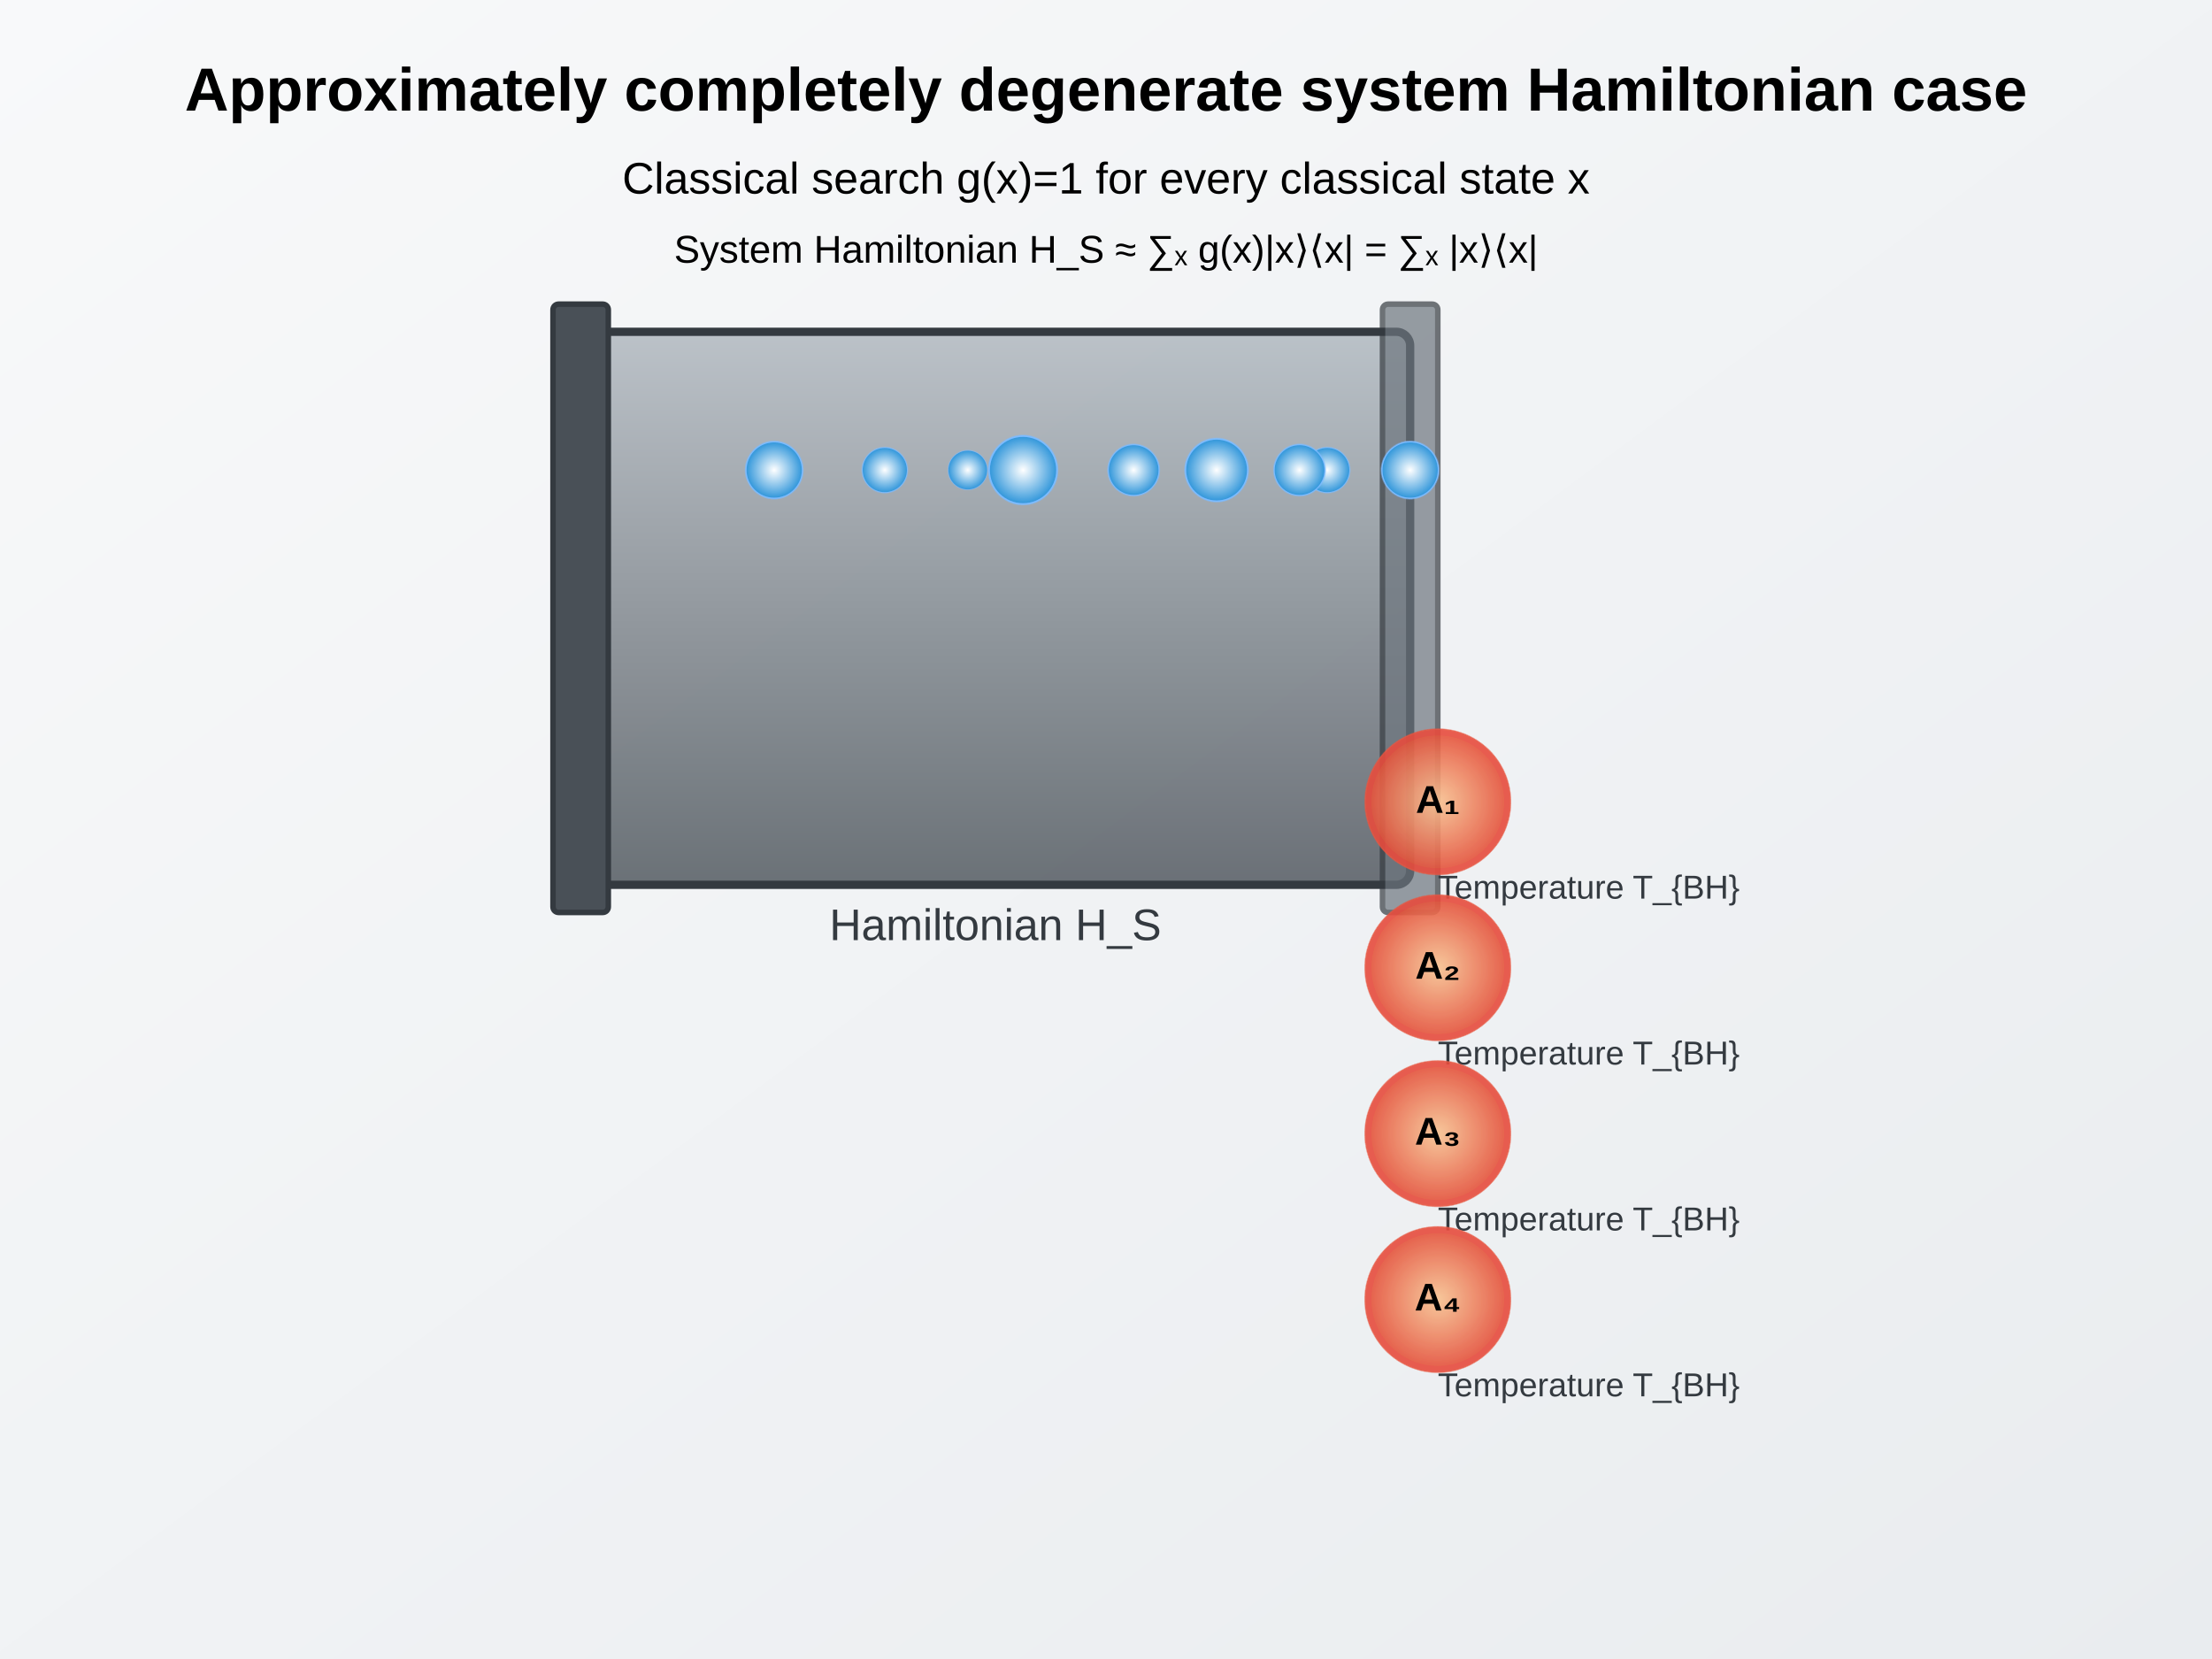
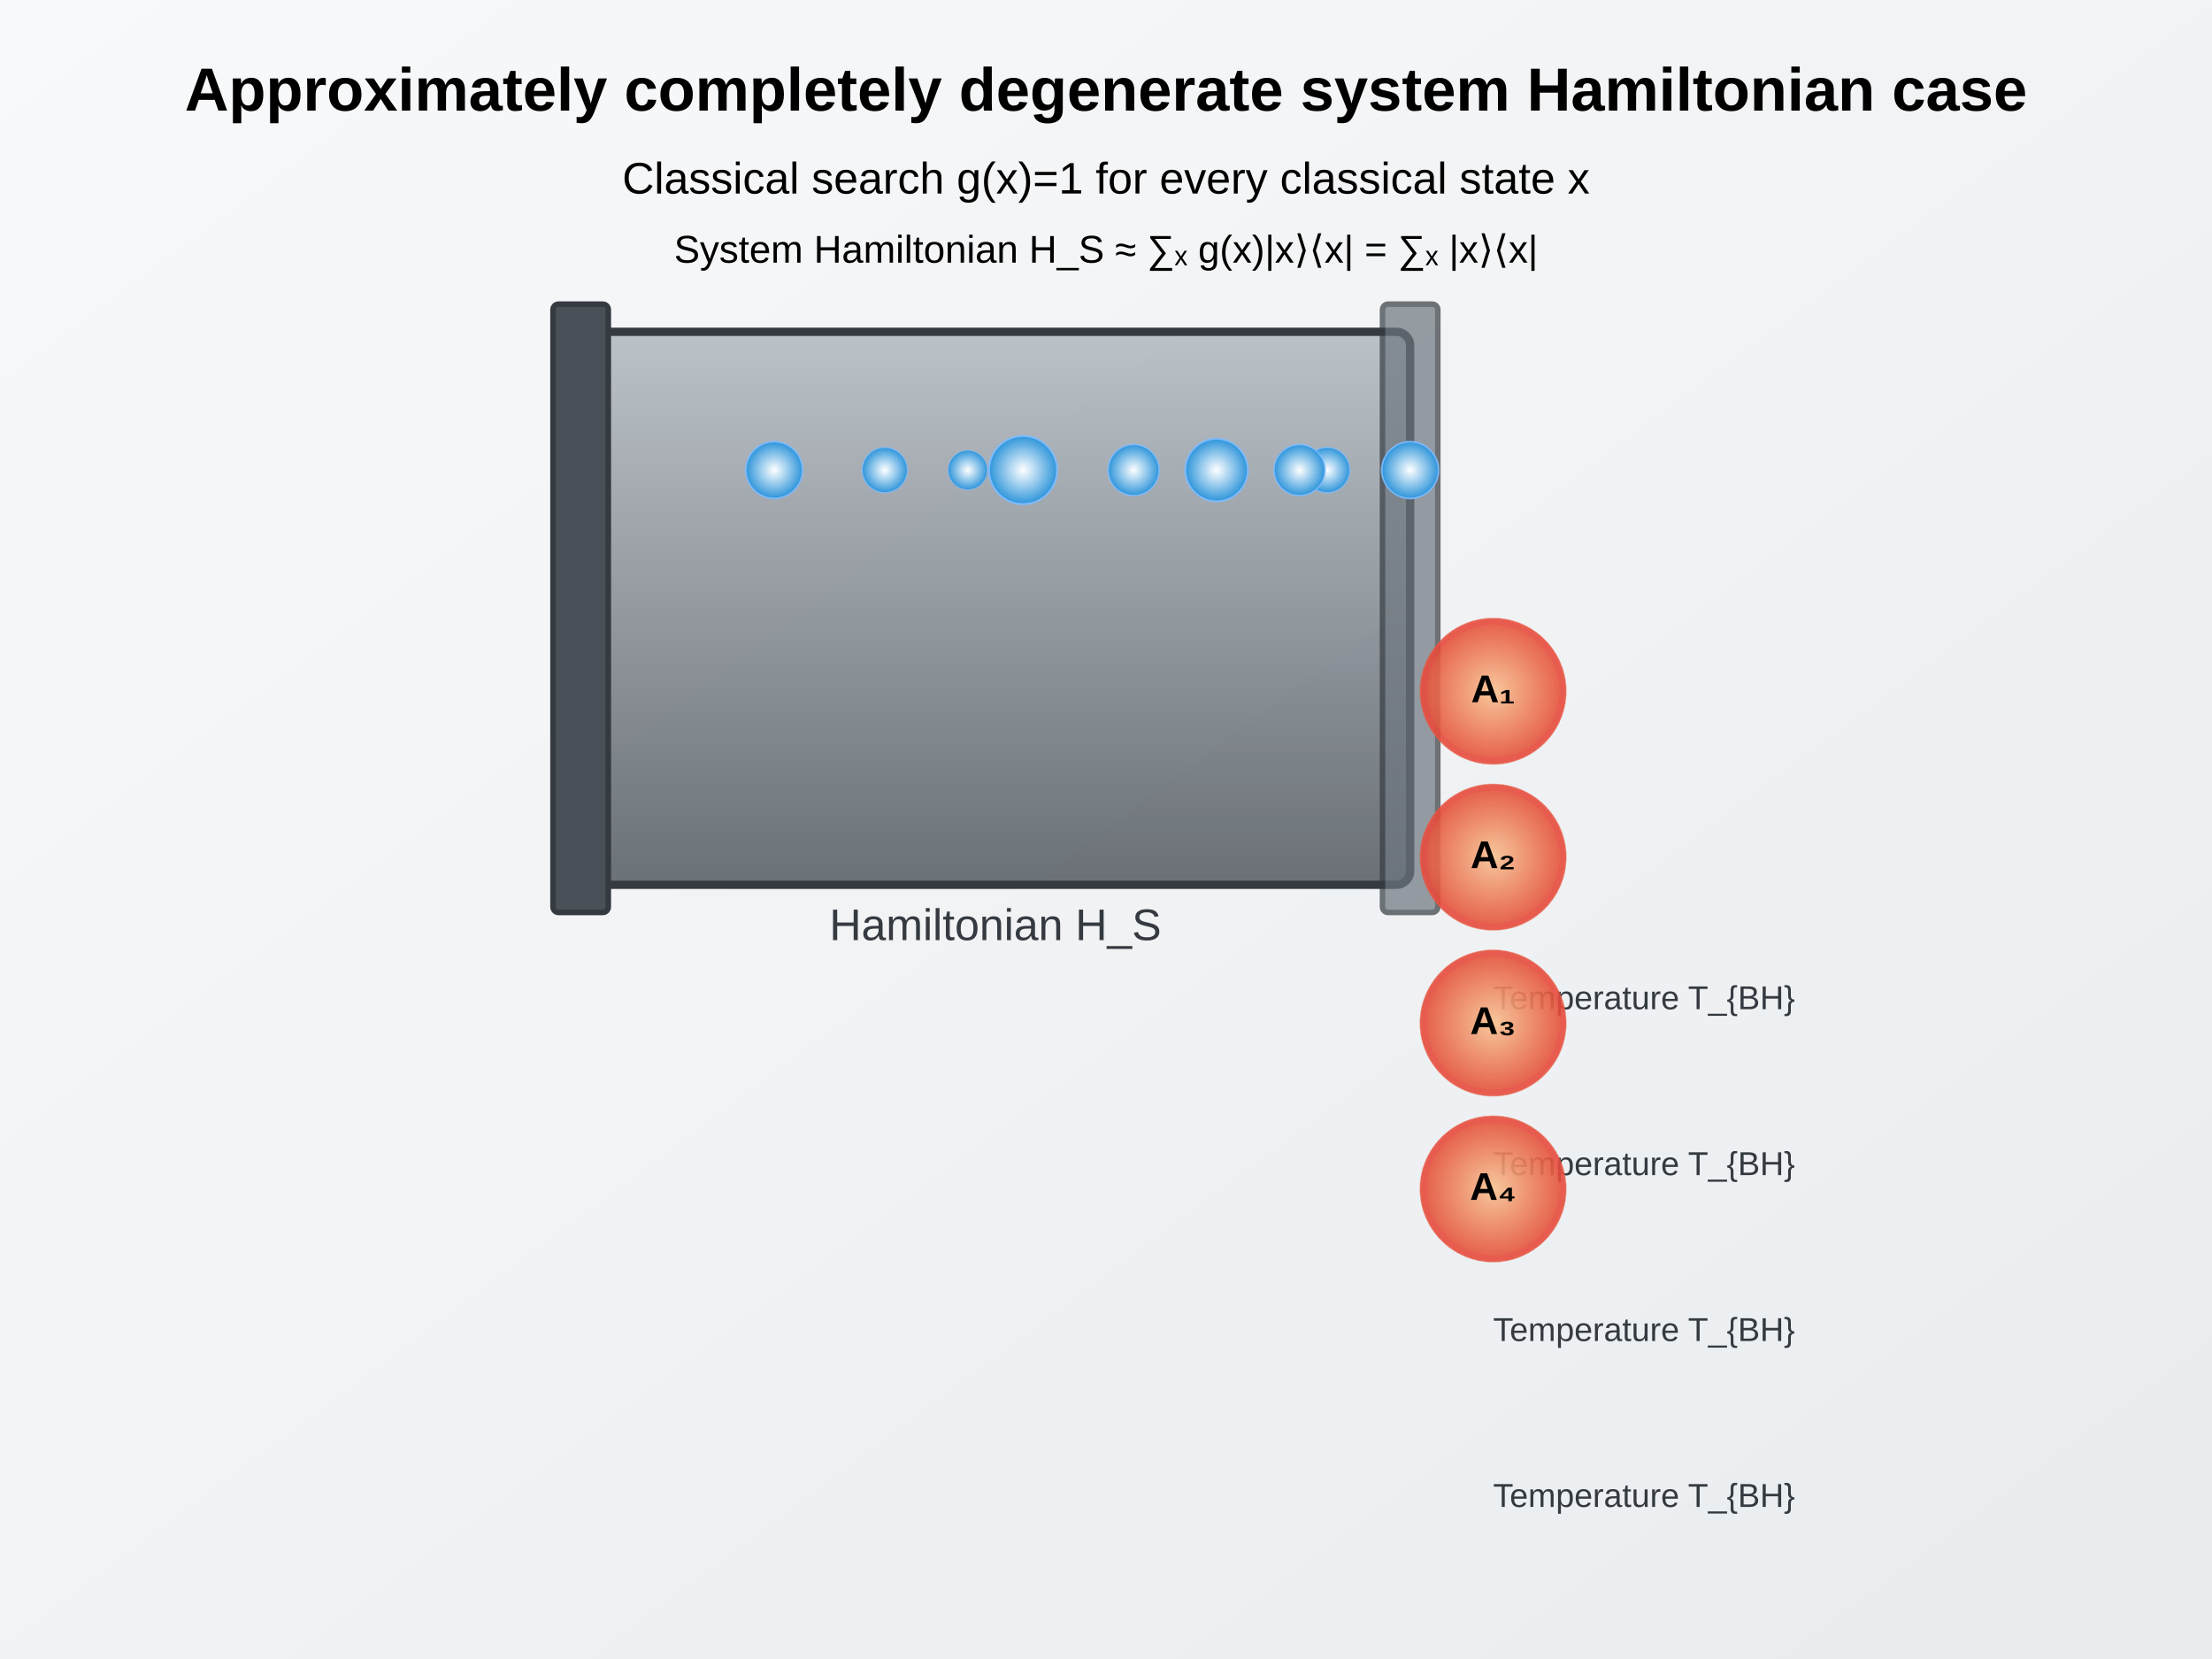
<svg xmlns="http://www.w3.org/2000/svg" viewBox="0 0 800 600">
  <defs>
    <linearGradient id="bg_grad" x1="0%" y1="0%" x2="100%" y2="100%">
      <stop offset="0%" style="stop-color:#f8f9fa;stop-opacity:1" />
      <stop offset="100%" style="stop-color:#e9ecef;stop-opacity:1" />
    </linearGradient>
    <linearGradient id="cavity_grad" x1="0%" y1="0%" x2="0%" y2="100%">
      <stop offset="0%" style="stop-color:#adb5bd;stop-opacity:0.8" />
      <stop offset="100%" style="stop-color:#495057;stop-opacity:0.8" />
    </linearGradient>
    <radialGradient id="atom_grad" cx="50%" cy="50%" r="50%" fx="50%" fy="50%">
      <stop offset="0%" style="stop-color:#f8c291;stop-opacity:1" />
      <stop offset="100%" style="stop-color:#e55039;stop-opacity:1" />
    </radialGradient>
    <radialGradient id="photon_grad" cx="50%" cy="50%" r="50%" fx="50%" fy="50%">
      <stop offset="0%" style="stop-color:#ffffff;stop-opacity:1" />
      <stop offset="100%" style="stop-color:#3498db;stop-opacity:1" />
    </radialGradient>
    <filter id="atom_glow" x="-50%" y="-50%" width="200%" height="200%">
      <feGaussianBlur in="SourceGraphic" stdDeviation="3" result="blur" />
      <feColorMatrix in="blur" type="matrix" values="1 0 0 0 0  0 1 0 0 0  0 0 1 0 0  0 0 0 18 -7" result="glow" />
      <feBlend in="SourceGraphic" in2="glow" mode="normal" />
    </filter>
    <filter id="photon_glow" x="-50%" y="-50%" width="200%" height="200%">
      <feGaussianBlur in="SourceGraphic" stdDeviation="4" result="blur" />
      <feColorMatrix in="blur" type="matrix" values="0 0 0 0 0.2  0 0 0 0 0.5  0 0 1 0 1  0 0 0 20 -7" result="glow" />
      <feBlend in="SourceGraphic" in2="glow" mode="normal" />
    </filter>
  </defs>
  <rect width="800" height="600" fill="url(#bg_grad)" />
  <text x="400" y="40" font-family="Arial" font-size="22" text-anchor="middle" font-weight="bold">
    Approximately completely degenerate system Hamiltonian case
  </text>
  <text x="400" y="70" font-family="Arial" font-size="16" text-anchor="middle">
    Classical search g(x)=1 for every classical state x
  </text>
  <text x="400" y="95" font-family="Arial" font-size="14" text-anchor="middle">
    System Hamiltonian H_S ≈ ∑ₓ g(x)|x⟩⟨x| = ∑ₓ |x⟩⟨x|
  </text>
  <g transform="translate(250, 170)">
    <rect x="-40" y="-50" width="300" height="200" rx="5" ry="5" fill="url(#cavity_grad)" stroke="#343a40" stroke-width="3" />
    <rect x="-50" y="-60" width="20" height="220" rx="2" ry="2" fill="#495057" stroke="#343a40" stroke-width="2" />
    <rect x="250" y="-60" width="20" height="220" rx="2" ry="2" fill="#6c757d" stroke="#343a40" stroke-width="2" opacity="0.7" />
    <circle cx="30" cy="0" r="10" fill="url(#photon_grad)" filter="url(#photon_glow)" />
    <circle cx="70" cy="0" r="8" fill="url(#photon_grad)" filter="url(#photon_glow)" />
    <circle cx="120" cy="0" r="12" fill="url(#photon_grad)" filter="url(#photon_glow)" />
    <circle cx="160" cy="0" r="9" fill="url(#photon_grad)" filter="url(#photon_glow)" />
    <circle cx="190" cy="0" r="11" fill="url(#photon_grad)" filter="url(#photon_glow)" />
    <circle cx="230" cy="0" r="8" fill="url(#photon_grad)" filter="url(#photon_glow)" />
    <circle cx="260" cy="0" r="10" fill="url(#photon_grad)" filter="url(#photon_glow)" />
    <circle cx="100" cy="0" r="7" fill="url(#photon_grad)" filter="url(#photon_glow)" />
    <circle cx="220" cy="0" r="9" fill="url(#photon_grad)" filter="url(#photon_glow)" />
    <text x="110" y="170" font-family="Arial" font-size="16" text-anchor="middle" fill="#343a40">Hamiltonian H_S</text>
  </g>
  <g transform="translate(430, 310)">
-     <circle cx="90" cy="-20" r="25" fill="url(#atom_grad)" stroke="#e74c3c" stroke-width="2" filter="url(#atom_glow)" opacity="0.9" />
-     <text x="90" y="-20" font-family="Arial" font-size="14" text-anchor="middle" dominant-baseline="middle" font-weight="bold">A₁</text>
-     <text x="90" y="15" font-family="Arial" font-size="12" text-anchor="start" fill="#343a40">Temperature T_{BH}</text>
+     <circle cx="110" cy="-60" r="25" fill="url(#atom_grad)" stroke="#e74c3c" stroke-width="2" filter="url(#atom_glow)" opacity="0.9" />
+     <text x="110" y="-60" font-family="Arial" font-size="14" text-anchor="middle" dominant-baseline="middle" font-weight="bold">A₁</text>
+     <text x="110" y="55" font-family="Arial" font-size="12" text-anchor="start" fill="#343a40">Temperature T_{BH}</text>
  </g>
  <g transform="translate(430, 370)">
-     <circle cx="90" cy="-20" r="25" fill="url(#atom_grad)" stroke="#e74c3c" stroke-width="2" filter="url(#atom_glow)" opacity="0.9" />
-     <text x="90" y="-20" font-family="Arial" font-size="14" text-anchor="middle" dominant-baseline="middle" font-weight="bold">A₂</text>
-     <text x="90" y="15" font-family="Arial" font-size="12" text-anchor="start" fill="#343a40">Temperature T_{BH}</text>
+     <circle cx="110" cy="-60" r="25" fill="url(#atom_grad)" stroke="#e74c3c" stroke-width="2" filter="url(#atom_glow)" opacity="0.9" />
+     <text x="110" y="-60" font-family="Arial" font-size="14" text-anchor="middle" dominant-baseline="middle" font-weight="bold">A₂</text>
+     <text x="110" y="55" font-family="Arial" font-size="12" text-anchor="start" fill="#343a40">Temperature T_{BH}</text>
  </g>
  <g transform="translate(430, 430)">
-     <circle cx="90" cy="-20" r="25" fill="url(#atom_grad)" stroke="#e74c3c" stroke-width="2" filter="url(#atom_glow)" opacity="0.9" />
-     <text x="90" y="-20" font-family="Arial" font-size="14" text-anchor="middle" dominant-baseline="middle" font-weight="bold">A₃</text>
-     <text x="90" y="15" font-family="Arial" font-size="12" text-anchor="start" fill="#343a40">Temperature T_{BH}</text>
+     <circle cx="110" cy="-60" r="25" fill="url(#atom_grad)" stroke="#e74c3c" stroke-width="2" filter="url(#atom_glow)" opacity="0.9" />
+     <text x="110" y="-60" font-family="Arial" font-size="14" text-anchor="middle" dominant-baseline="middle" font-weight="bold">A₃</text>
+     <text x="110" y="55" font-family="Arial" font-size="12" text-anchor="start" fill="#343a40">Temperature T_{BH}</text>
  </g>
  <g transform="translate(430, 490)">
-     <circle cx="90" cy="-20" r="25" fill="url(#atom_grad)" stroke="#e74c3c" stroke-width="2" filter="url(#atom_glow)" opacity="0.9" />
-     <text x="90" y="-20" font-family="Arial" font-size="14" text-anchor="middle" dominant-baseline="middle" font-weight="bold">A₄</text>
-     <text x="90" y="15" font-family="Arial" font-size="12" text-anchor="start" fill="#343a40">Temperature T_{BH}</text>
+     <circle cx="110" cy="-60" r="25" fill="url(#atom_grad)" stroke="#e74c3c" stroke-width="2" filter="url(#atom_glow)" opacity="0.9" />
+     <text x="110" y="-60" font-family="Arial" font-size="14" text-anchor="middle" dominant-baseline="middle" font-weight="bold">A₄</text>
+     <text x="110" y="55" font-family="Arial" font-size="12" text-anchor="start" fill="#343a40">Temperature T_{BH}</text>
  </g>
</svg>
